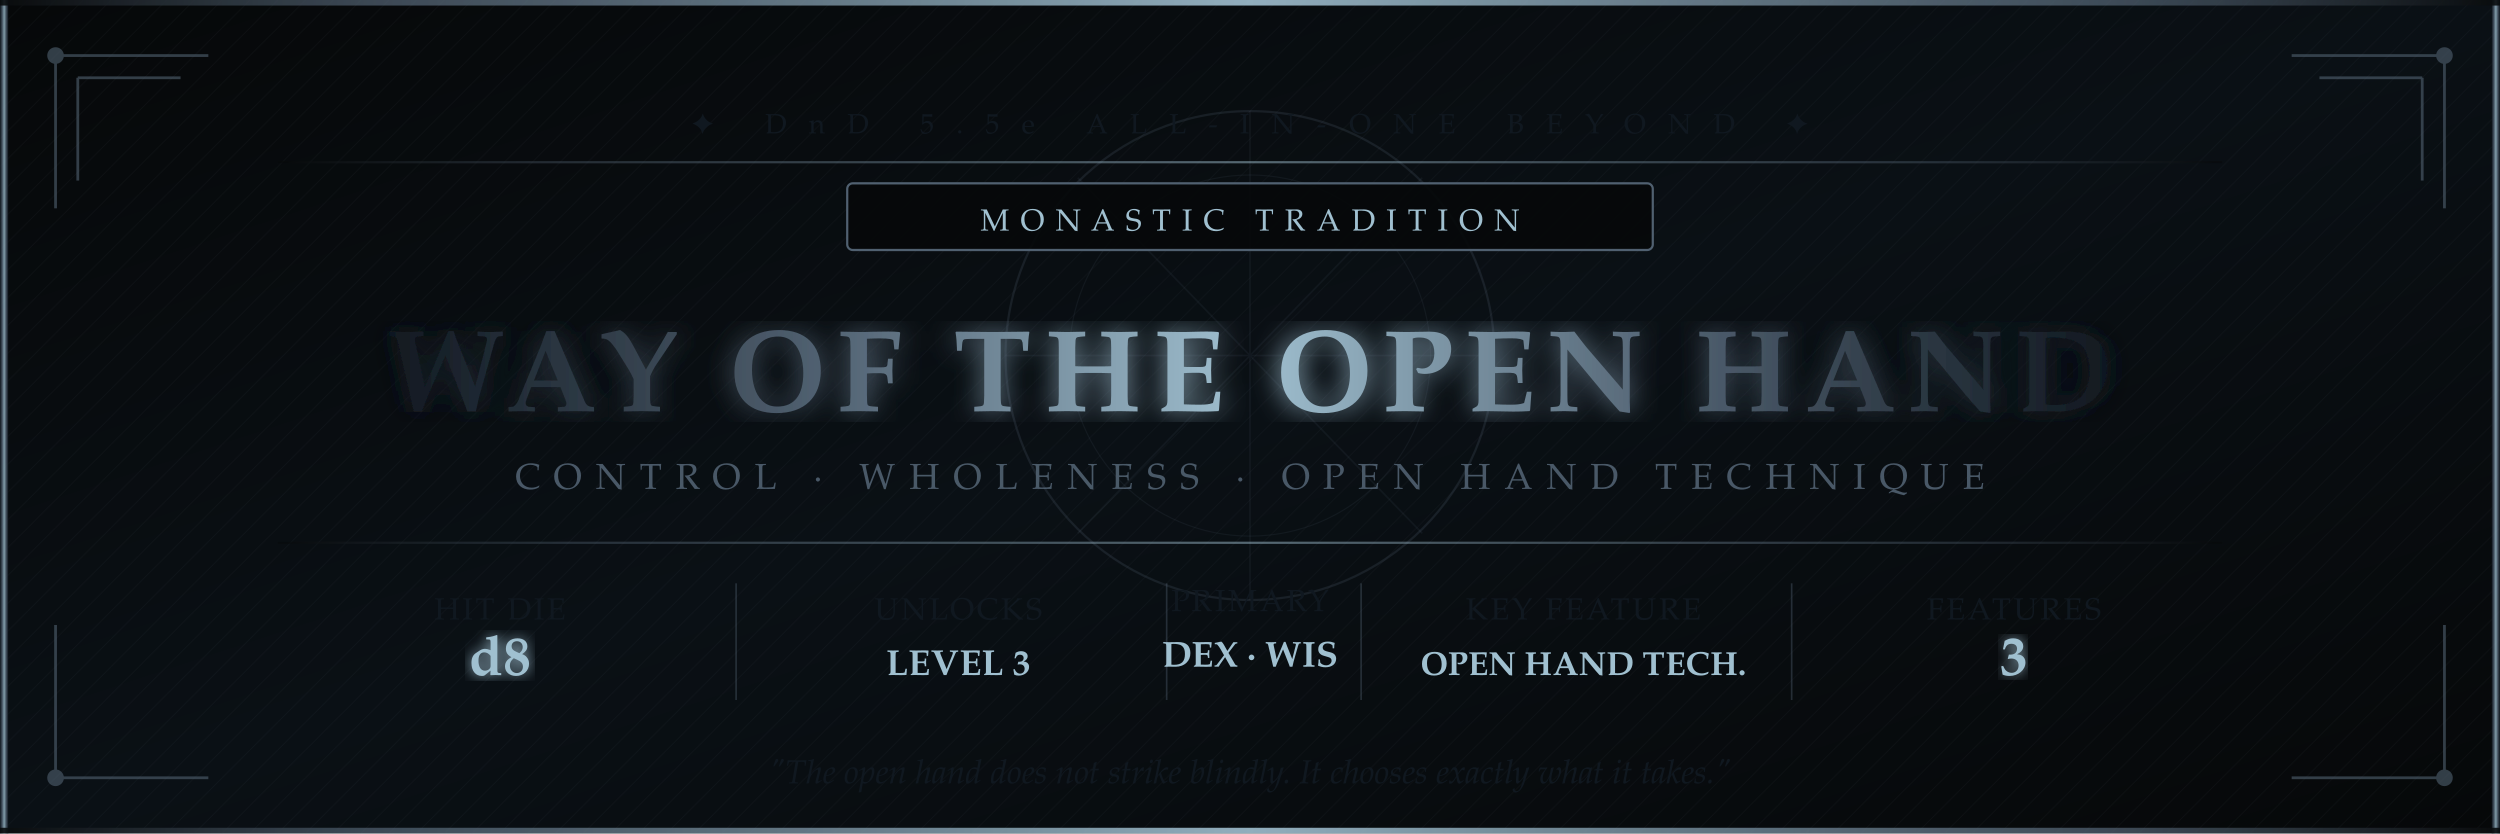
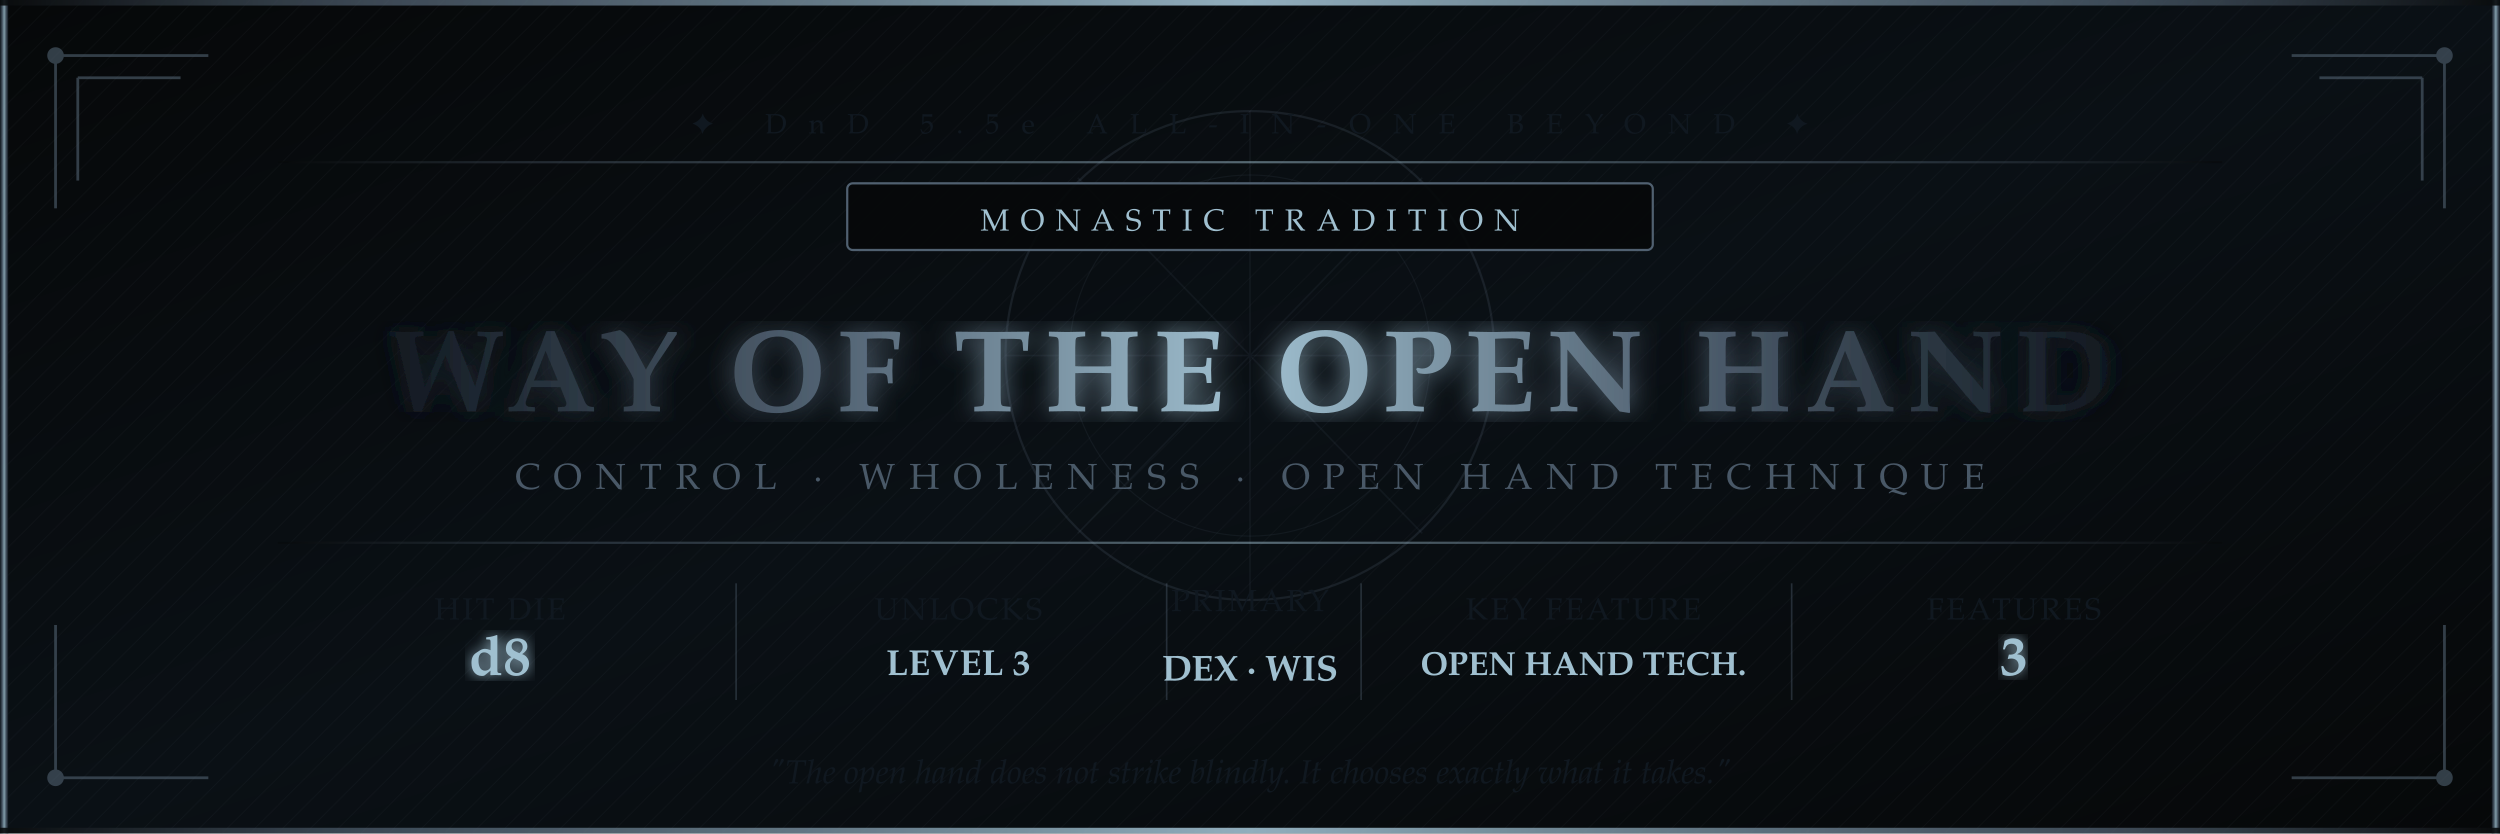
<svg xmlns="http://www.w3.org/2000/svg" width="900" height="300" viewBox="0 0 900 300">
  <defs>
    <linearGradient id="bg" x1="0%" y1="0%" x2="100%" y2="100%">
      <stop offset="0%" style="stop-color:#060809" />
      <stop offset="50%" style="stop-color:#0a1015" />
      <stop offset="100%" style="stop-color:#060809" />
    </linearGradient>
    <linearGradient id="silver" x1="0%" y1="0%" x2="100%" y2="0%">
      <stop offset="0%" style="stop-color:#101820" />
      <stop offset="25%" style="stop-color:#506070" />
      <stop offset="50%" style="stop-color:#a0c0d0" />
      <stop offset="75%" style="stop-color:#506070" />
      <stop offset="100%" style="stop-color:#101820" />
    </linearGradient>
    <linearGradient id="fade" x1="0%" y1="0%" x2="100%" y2="0%">
      <stop offset="0%" style="stop-color:#060809;stop-opacity:1" />
      <stop offset="15%" style="stop-color:#506070;stop-opacity:0.8" />
      <stop offset="50%" style="stop-color:#a0c0d0;stop-opacity:1" />
      <stop offset="85%" style="stop-color:#506070;stop-opacity:0.8" />
      <stop offset="100%" style="stop-color:#060809;stop-opacity:1" />
    </linearGradient>
    <filter id="glow">
      <feGaussianBlur stdDeviation="5" result="blur" />
      <feMerge>
        <feMergeNode in="blur" />
        <feMergeNode in="SourceGraphic" />
      </feMerge>
    </filter>
    <filter id="glow-soft">
      <feGaussianBlur stdDeviation="2.5" result="blur" />
      <feMerge>
        <feMergeNode in="blur" />
        <feMergeNode in="SourceGraphic" />
      </feMerge>
    </filter>
    <pattern id="hatch" width="10" height="10" patternUnits="userSpaceOnUse">
      <path d="M0,10 L10,0" stroke="#506070" stroke-width="0.2" opacity="0.12" />
    </pattern>
  </defs>
  <rect width="900" height="300" fill="url(#bg)" />
  <rect width="900" height="300" fill="url(#hatch)" />
  <circle cx="450" cy="128" r="88" fill="none" stroke="#506070" stroke-width="0.8" opacity="0.22" />
  <circle cx="450" cy="128" r="65" fill="none" stroke="#506070" stroke-width="0.4" opacity="0.13" />
  <g stroke="#506070" stroke-width="0.6" opacity="0.12">
    <line x1="450" y1="40" x2="450" y2="216" />
    <line x1="362" y1="128" x2="538" y2="128" />
    <line x1="388" y1="64" x2="512" y2="192" />
    <line x1="512" y1="64" x2="388" y2="192" />
  </g>
  <rect x="0" y="0" width="3" height="300" fill="url(#silver)" opacity="0.8" />
  <rect x="897" y="0" width="3" height="300" fill="url(#silver)" opacity="0.8" />
  <rect x="0" y="0" width="900" height="2" fill="url(#fade)" opacity="0.9" />
  <rect x="0" y="298" width="900" height="2" fill="url(#fade)" opacity="0.9" />
  <g stroke="#506070" stroke-width="1" fill="none" opacity="0.6">
    <path d="M20,20 L75,20 M20,20 L20,75" />
    <path d="M28,28 L65,28 M28,28 L28,65" />
    <circle cx="20" cy="20" r="3" fill="#506070" stroke="none" />
    <path d="M880,20 L825,20 M880,20 L880,75" />
    <path d="M872,28 L835,28 M872,28 L872,65" />
    <circle cx="880" cy="20" r="3" fill="#506070" stroke="none" />
    <path d="M20,280 L75,280 M20,280 L20,225" />
    <circle cx="20" cy="280" r="3" fill="#506070" stroke="none" />
    <path d="M880,280 L825,280 M880,280 L880,225" />
    <circle cx="880" cy="280" r="3" fill="#506070" stroke="none" />
  </g>
  <rect x="100" y="58" width="700" height="0.8" fill="url(#fade)" opacity="0.5" />
  <text x="450" y="48" text-anchor="middle" font-family="'Palatino Linotype', Palatino, Georgia, serif" font-size="10" fill="#101820" letter-spacing="8">✦ DnD 5.5e ALL-IN-ONE BEYOND ✦</text>
  <rect x="305" y="66" width="290" height="24" rx="2" fill="#060809" opacity="0.9" />
  <rect x="305" y="66" width="290" height="24" rx="2" fill="none" stroke="#506070" stroke-width="0.8" />
  <text x="450" y="83" text-anchor="middle" font-family="'Palatino Linotype', Palatino, Georgia, serif" font-size="11" fill="#a0c0d0" letter-spacing="4">MONASTIC TRADITION</text>
  <text x="450" y="148" text-anchor="middle" font-family="'Palatino Linotype', Palatino, Georgia, serif" font-size="42" font-weight="bold" fill="url(#silver)" filter="url(#glow)" letter-spacing="4">WAY OF THE OPEN HAND</text>
  <text x="450" y="176" text-anchor="middle" font-family="'Palatino Linotype', Palatino, Georgia, serif" font-size="13" fill="#506070" letter-spacing="5" opacity="0.9">CONTROL · WHOLENESS · OPEN HAND TECHNIQUE</text>
  <rect x="100" y="195" width="700" height="0.8" fill="url(#fade)" opacity="0.5" />
  <g font-family="'Palatino Linotype', Palatino, Georgia, serif" fill="#101820">
    <text x="180" y="223" text-anchor="middle" font-size="11" letter-spacing="1">HIT DIE</text>
    <text x="180" y="243" text-anchor="middle" font-size="20" font-weight="bold" fill="#a0c0d0" filter="url(#glow-soft)">d8</text>
    <line x1="265" y1="210" x2="265" y2="252" stroke="#506070" stroke-width="0.6" opacity="0.4" />
    <text x="345" y="223" text-anchor="middle" font-size="11" letter-spacing="1">UNLOCKS</text>
    <text x="345" y="243" text-anchor="middle" font-size="13" font-weight="bold" fill="#a0c0d0">LEVEL 3</text>
    <line x1="420" y1="210" x2="420" y2="252" stroke="#506070" stroke-width="0.6" opacity="0.4" />
    <text x="450" y="220" text-anchor="middle" font-size="11" letter-spacing="1">PRIMARY</text>
-     <text x="450" y="240" text-anchor="middle" font-size="13" font-weight="bold" fill="#a0c0d0">DEX · WIS</text>
+     <text x="450" y="245" text-anchor="middle" font-size="13" font-weight="bold" fill="#a0c0d0">DEX · WIS</text>
    <line x1="490" y1="210" x2="490" y2="252" stroke="#506070" stroke-width="0.6" opacity="0.4" />
    <text x="570" y="223" text-anchor="middle" font-size="11" letter-spacing="1">KEY FEATURE</text>
    <text x="570" y="243" text-anchor="middle" font-size="12" font-weight="bold" fill="#a0c0d0">OPEN HAND TECH.</text>
    <line x1="645" y1="210" x2="645" y2="252" stroke="#506070" stroke-width="0.6" opacity="0.4" />
    <text x="725" y="223" text-anchor="middle" font-size="11" letter-spacing="1">FEATURES</text>
    <text x="725" y="243" text-anchor="middle" font-size="20" font-weight="bold" fill="#a0c0d0" filter="url(#glow-soft)">3</text>
  </g>
  <text x="450" y="282" text-anchor="middle" font-family="'Palatino Linotype', Palatino, Georgia, serif" font-size="12" fill="#101820" font-style="italic">
    "The open hand does not strike blindly. It chooses exactly what it takes."
  </text>
</svg>
